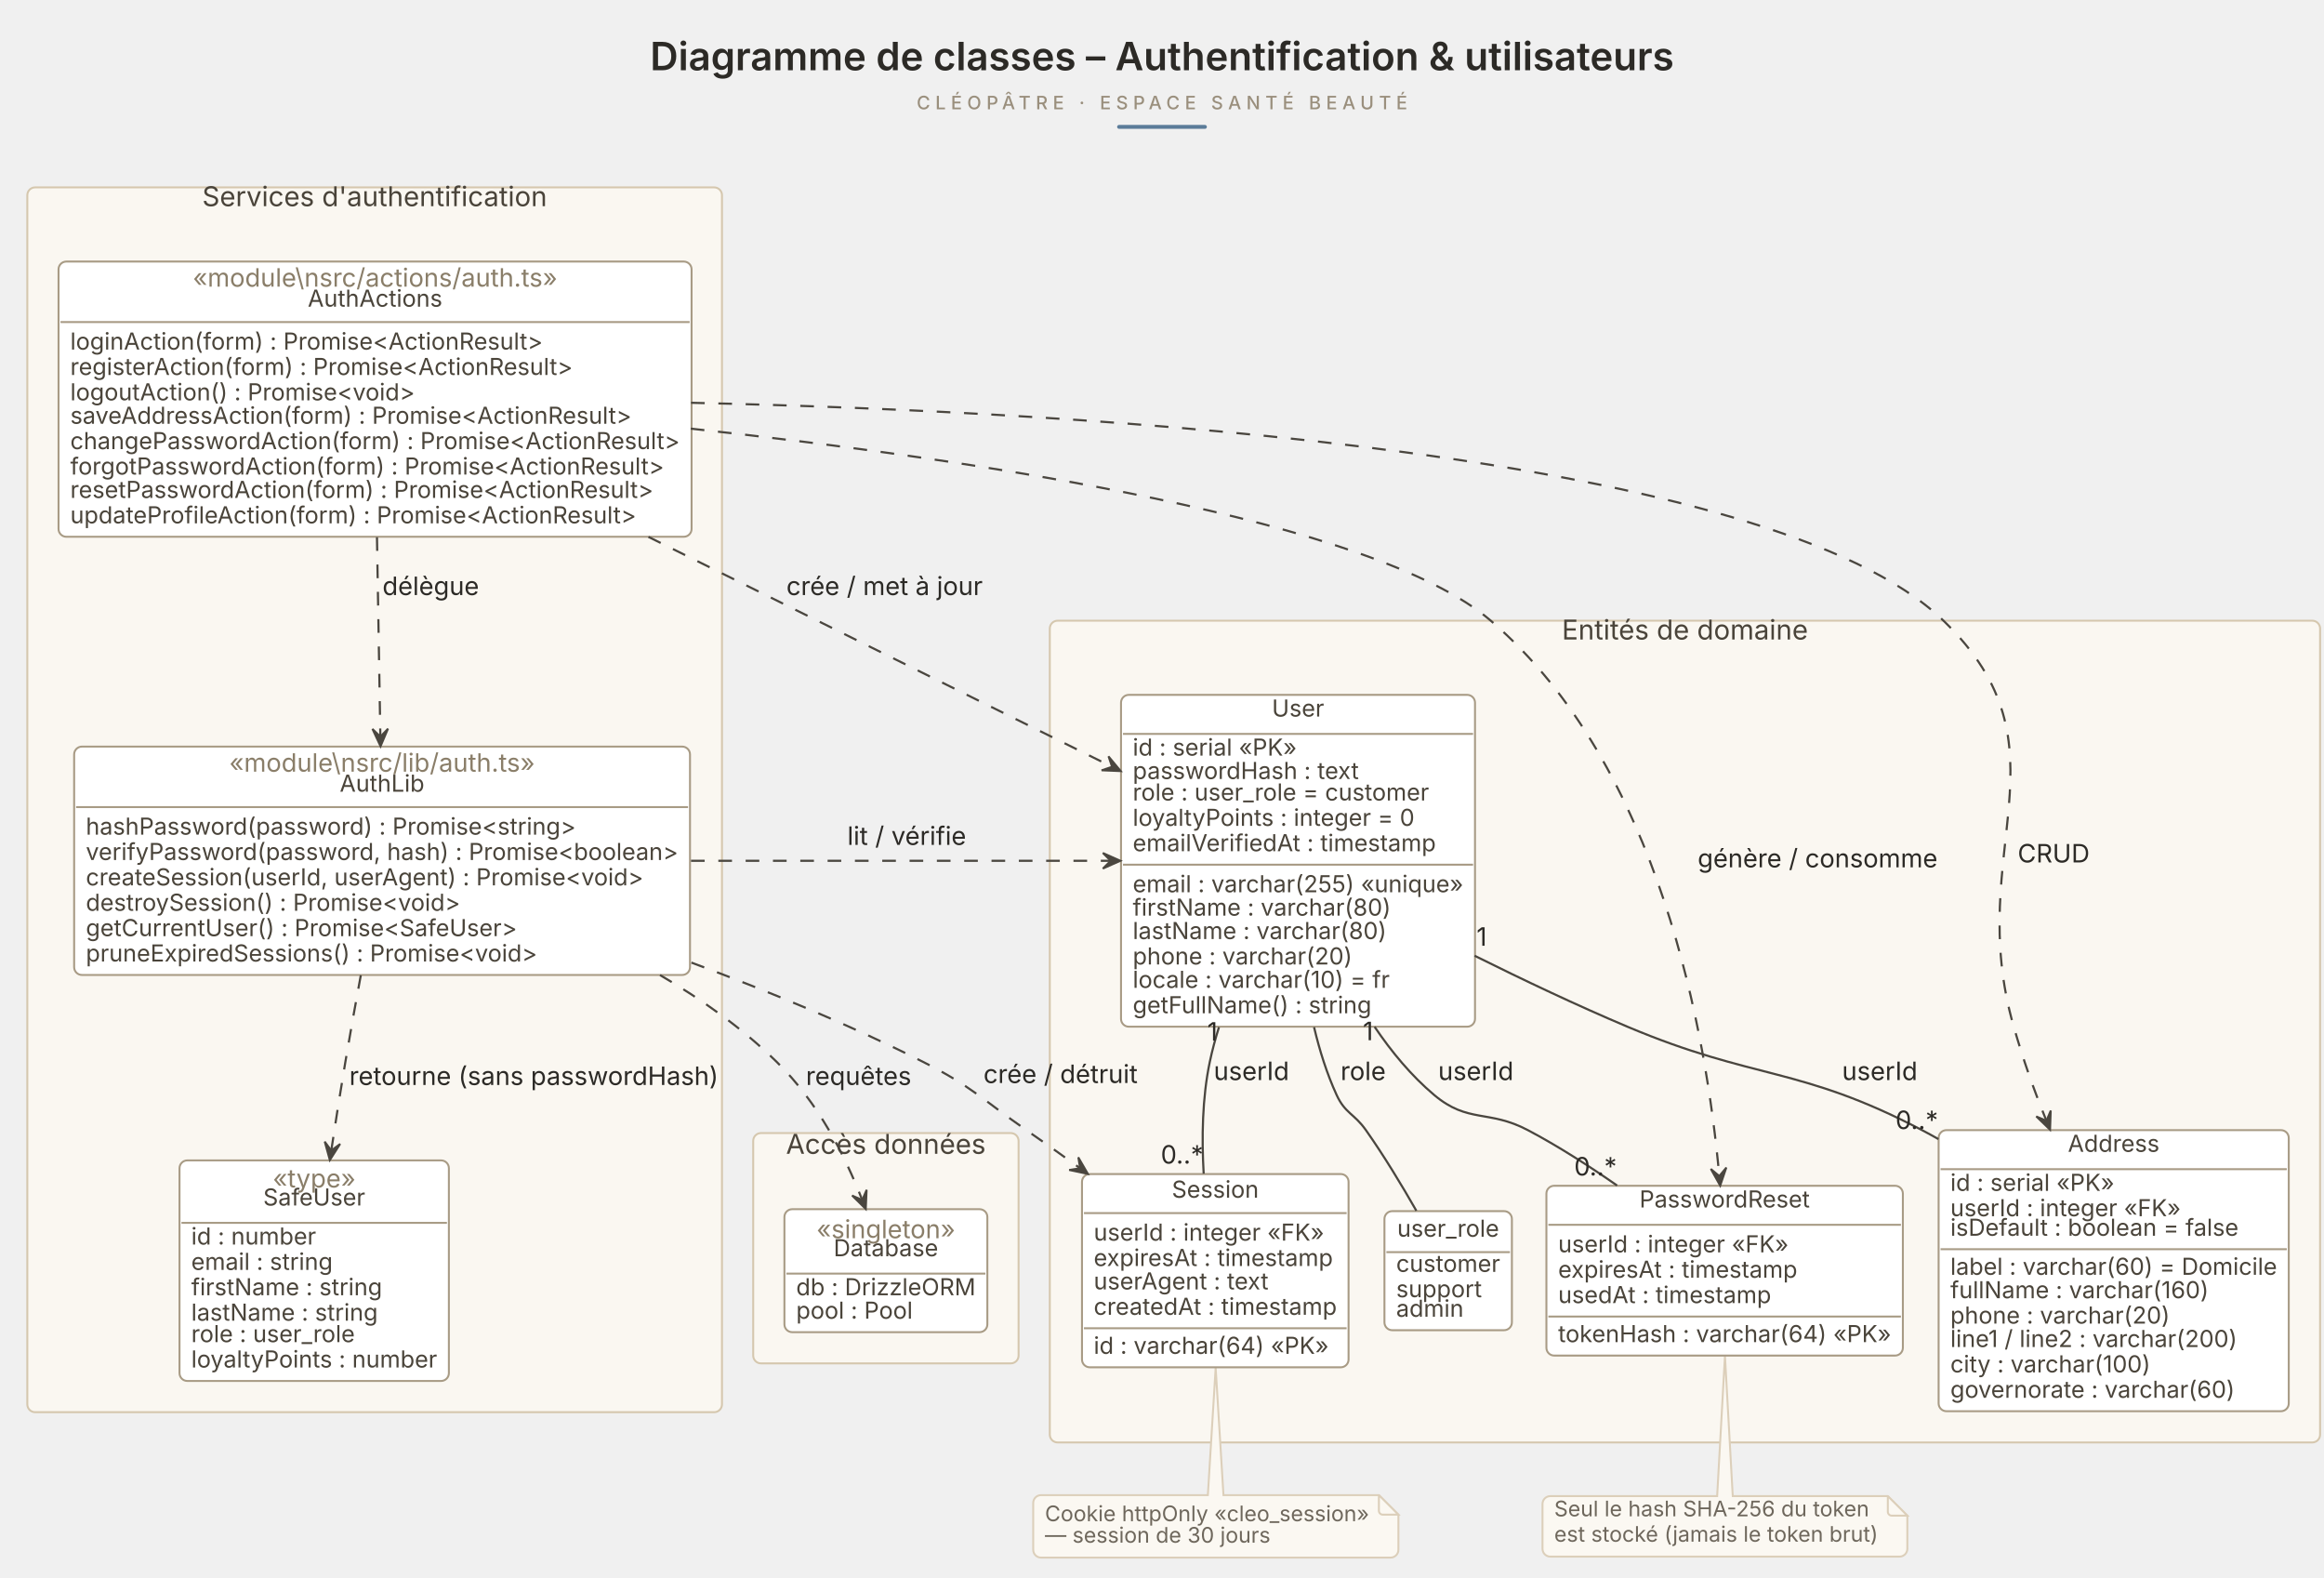
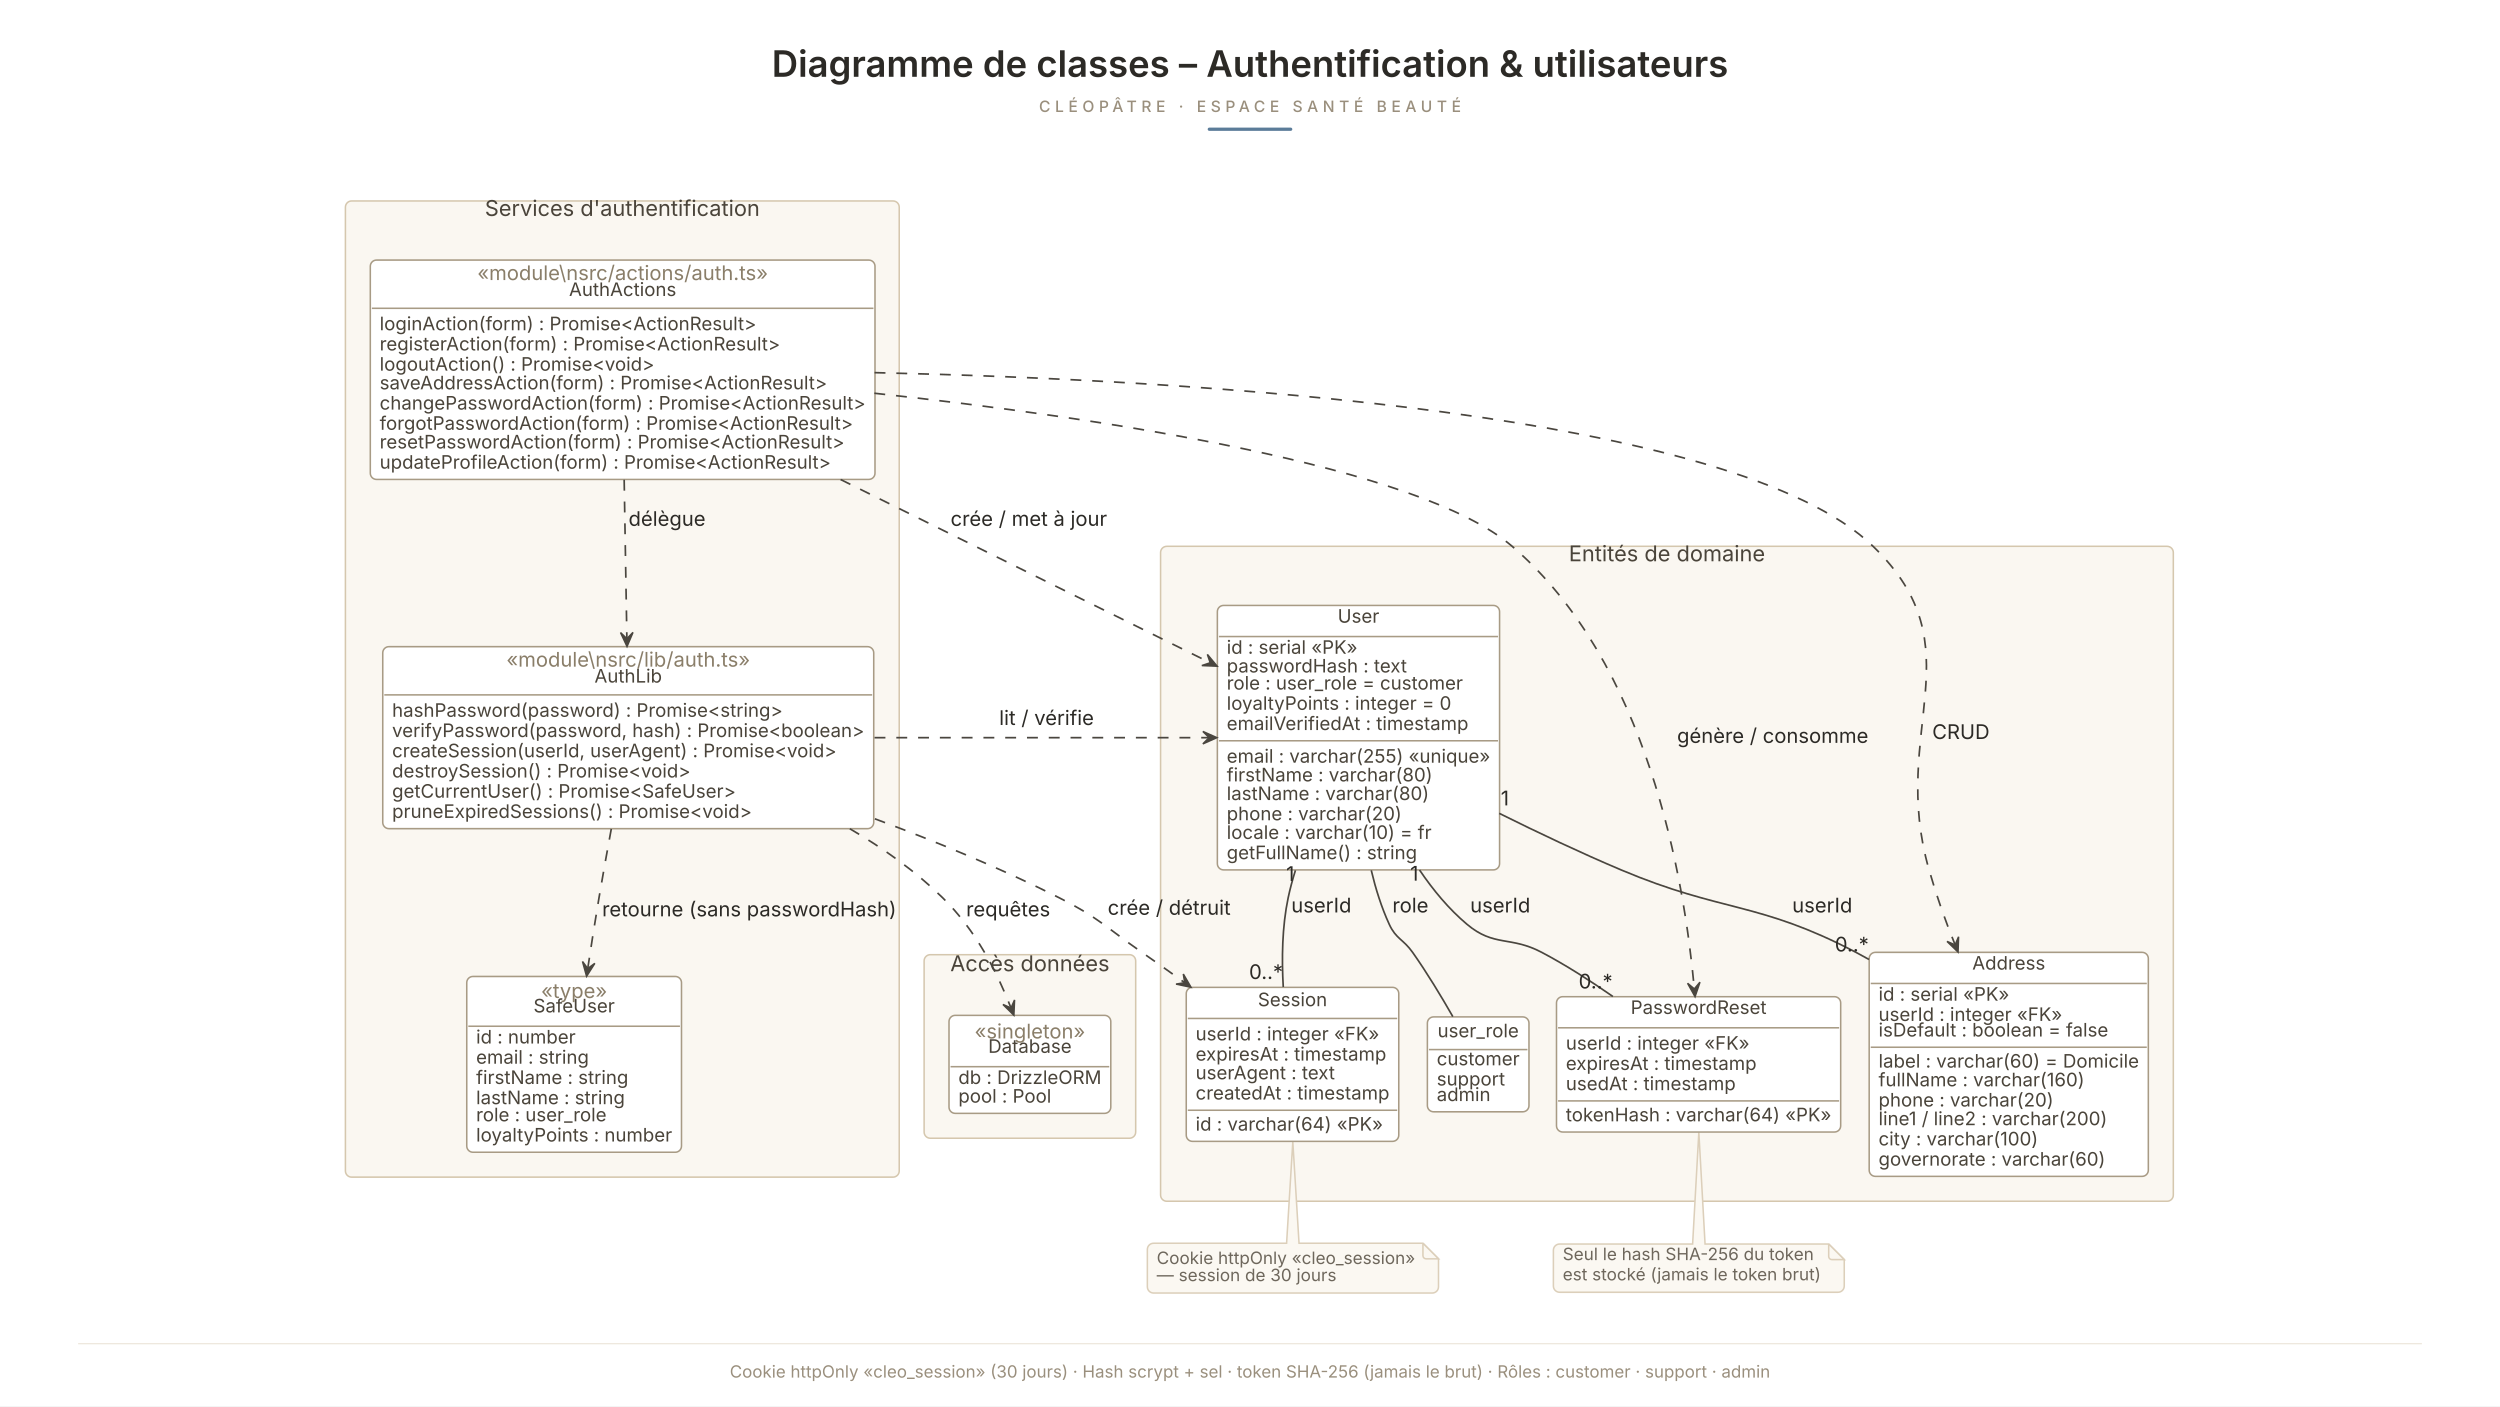
- <svg xmlns="http://www.w3.org/2000/svg" version="1.1" viewBox="0 0 1191 808" width="1191" height="808">
-   <g transform="translate(0,0)">
-     <text x="595.5" y="36" font-family="Inter" font-size="20" font-weight="600" fill="#2C2A26" text-anchor="middle">Diagramme de classes – Authentification &amp; utilisateurs</text>
-     <text x="595.5" y="56" font-family="Inter" font-size="9.5" font-weight="500" letter-spacing="2.6" fill="#9A8F7D" text-anchor="middle">CLÉOPÂTRE · ESPACE SANTÉ BEAUTÉ</text>
-     <rect x="572.5" y="64" width="46" height="2" rx="1" fill="#5B7C99" />
-   </g>
-   <g transform="translate(0,84)">
+ <svg xmlns="http://www.w3.org/2000/svg" version="1.1" viewBox="0 0 3840 2160" width="3840" height="2160">
+   <rect x="0" y="0" width="3840" height="2160" fill="#FFFFFF" />
+   <text x="1920.0" y="118" font-family="Inter" font-size="56" font-weight="600" fill="#2C2A26" text-anchor="middle">Diagramme de classes – Authentification &amp; utilisateurs</text>
+   <text x="1920.0" y="172" font-family="Inter" font-size="24" font-weight="500" letter-spacing="7" fill="#9A8F7D" text-anchor="middle">CLÉOPÂTRE · ESPACE SANTÉ BEAUTÉ</text>
+   <rect x="1855.0" y="196" width="130" height="5" rx="2.5" fill="#5B7C99" />
+   <g transform="translate(497.1,280.0) scale(2.3895)">
    <defs />
    <g>
      <g class="cluster" data-qualified-name="PE" id="ent0001" data-source-line="92">
        <rect x="538" y="234" width="651" height="421" rx="4" ry="4" fill="#FAF7F1" stroke="#D5C7AE" stroke-width="1" />
        <text x="800.41" y="243.62" font-size="14" fill="#4A443A" xml:space="preserve" style="white-space: pre" font-family="Inter">Entités de domaine</text>
      </g>
      <g class="cluster" data-qualified-name="PS" id="ent0007" data-source-line="137">
        <rect x="14" y="12" width="356" height="627.50" rx="4" ry="4" fill="#FAF7F1" stroke="#D5C7AE" stroke-width="1" />
        <text x="103.62" y="21.62" font-size="14" fill="#4A443A" xml:space="preserve" style="white-space: pre" font-family="Inter">Services d'authentification</text>
      </g>
      <g class="cluster" data-qualified-name="PD" id="ent0011" data-source-line="166">
        <rect x="386" y="496.50" width="136" height="118" rx="4" ry="4" fill="#FAF7F1" stroke="#D5C7AE" stroke-width="1" />
        <text x="402.81" y="507.12" font-size="14" fill="#4A443A" xml:space="preserve" style="white-space: pre" font-family="Inter">Accès données</text>
      </g>
      <g class="entity" data-qualified-name="GMN25" id="ent0026" data-source-line="189">
        <path d="M529.50,686 L529.50,710 A4,4 0 0 0 533.50,714 L712.65,714 A4,4 0 0 0 716.65,710 L716.65,692 L706.65,682 L627,682 L623,616.77 L619,682 L533.50,682 A4,4 0 0 0 529.50,686" fill="#FBF8F2" stroke="#DCCFBA" stroke-width="1" />
        <path d="M706.65,682 L706.65,690 A2,2 0 0 0 708.65,692 L716.65,692 L706.65,682" fill="#FBF8F2" stroke="#DCCFBA" stroke-width="1" />
        <text x="535.50" y="695.35" font-size="11" fill="#6E675C" xml:space="preserve" style="white-space: pre" font-family="Inter">Cookie httpOnly «cleo_session»</text>
        <text x="535.50" y="706.35" font-size="11" fill="#6E675C" xml:space="preserve" style="white-space: pre" font-family="Inter">— session de 30 jours</text>
      </g>
      <g class="entity" data-qualified-name="GMN28" id="ent0029" data-source-line="194">
        <path d="M790.50,686.50 L790.50,709.50 A4,4 0 0 0 794.50,713.50 L973.47,713.50 A4,4 0 0 0 977.47,709.50 L977.47,692.50 L967.47,682.50 L888,682.50 L884,610.60 L880,682.50 L794.50,682.50 A4,4 0 0 0 790.50,686.50" fill="#FBF8F2" stroke="#DCCFBA" stroke-width="1" />
        <path d="M967.47,682.50 L967.47,690.50 A2,2 0 0 0 969.47,692.50 L977.47,692.50 L967.47,682.50" fill="#FBF8F2" stroke="#DCCFBA" stroke-width="1" />
        <text x="796.50" y="692.85" font-size="11" fill="#6E675C" xml:space="preserve" style="white-space: pre" font-family="Inter">Seul le hash SHA-256 du token</text>
        <text x="796.50" y="705.85" font-size="11" fill="#6E675C" xml:space="preserve" style="white-space: pre" font-family="Inter">est stocké (jamais le token brut)</text>
      </g>
      <g class="entity" data-qualified-name="PE.User" id="ent0002" data-source-line="93">
        <rect x="574.50" y="272" width="181.41" height="170" rx="4" ry="4" fill="#FFFFFF" stroke="#A89B85" stroke-width="1" />
        <text x="651.82" y="283.11" font-size="12" fill="#4A443A" xml:space="preserve" style="white-space: pre" font-family="Inter">User</text>
        <line x1="575.50" y1="292" x2="754.91" y2="292" stroke="#A89B85" stroke-width="1" />
        <text x="580.50" y="303.11" font-size="12" fill="#4A443A" xml:space="preserve" style="white-space: pre" font-family="Inter">id : serial «PK»</text>
        <text x="580.50" y="315.11" font-size="12" fill="#4A443A" xml:space="preserve" style="white-space: pre" font-family="Inter">passwordHash : text</text>
        <text x="580.50" y="326.11" font-size="12" fill="#4A443A" xml:space="preserve" style="white-space: pre" font-family="Inter">role : user_role = customer</text>
        <text x="580.50" y="339.11" font-size="12" fill="#4A443A" xml:space="preserve" style="white-space: pre" font-family="Inter">loyaltyPoints : integer = 0</text>
        <text x="580.50" y="352.11" font-size="12" fill="#4A443A" xml:space="preserve" style="white-space: pre" font-family="Inter">emailVerifiedAt : timestamp</text>
        <line x1="575.50" y1="359" x2="754.91" y2="359" stroke="#A89B85" stroke-width="1" />
        <text x="580.50" y="373.11" font-size="12" fill="#4A443A" xml:space="preserve" style="white-space: pre" font-family="Inter">email : varchar(255) «unique»</text>
        <text x="580.50" y="385.11" font-size="12" fill="#4A443A" xml:space="preserve" style="white-space: pre" font-family="Inter">firstName : varchar(80)</text>
        <text x="580.50" y="397.11" font-size="12" fill="#4A443A" xml:space="preserve" style="white-space: pre" font-family="Inter">lastName : varchar(80)</text>
        <text x="580.50" y="410.11" font-size="12" fill="#4A443A" xml:space="preserve" style="white-space: pre" font-family="Inter">phone : varchar(20)</text>
        <text x="580.50" y="422.11" font-size="12" fill="#4A443A" xml:space="preserve" style="white-space: pre" font-family="Inter">locale : varchar(10) = fr</text>
        <text x="580.50" y="435.11" font-size="12" fill="#4A443A" xml:space="preserve" style="white-space: pre" font-family="Inter">getFullName() : string</text>
      </g>
      <g class="entity" data-qualified-name="PE.Session" id="ent0003" data-source-line="106">
        <rect x="554.50" y="517.50" width="136.61" height="99" rx="4" ry="4" fill="#FFFFFF" stroke="#A89B85" stroke-width="1" />
        <text x="600.53" y="529.61" font-size="12" fill="#4A443A" xml:space="preserve" style="white-space: pre" font-family="Inter">Session</text>
        <line x1="555.50" y1="537.50" x2="690.11" y2="537.50" stroke="#A89B85" stroke-width="1" />
        <text x="560.50" y="551.61" font-size="12" fill="#4A443A" xml:space="preserve" style="white-space: pre" font-family="Inter">userId : integer «FK»</text>
        <text x="560.50" y="564.61" font-size="12" fill="#4A443A" xml:space="preserve" style="white-space: pre" font-family="Inter">expiresAt : timestamp</text>
        <text x="560.50" y="576.61" font-size="12" fill="#4A443A" xml:space="preserve" style="white-space: pre" font-family="Inter">userAgent : text</text>
        <text x="560.50" y="589.61" font-size="12" fill="#4A443A" xml:space="preserve" style="white-space: pre" font-family="Inter">createdAt : timestamp</text>
        <line x1="555.50" y1="596.50" x2="690.11" y2="596.50" stroke="#A89B85" stroke-width="1" />
        <text x="560.50" y="609.61" font-size="12" fill="#4A443A" xml:space="preserve" style="white-space: pre" font-family="Inter">id : varchar(64) «PK»</text>
      </g>
      <g class="entity" data-qualified-name="PE.Address" id="ent0004" data-source-line="113">
        <rect x="993.50" y="495" width="179.44" height="144" rx="4" ry="4" fill="#FFFFFF" stroke="#A89B85" stroke-width="1" />
        <text x="1059.74" y="506.11" font-size="12" fill="#4A443A" xml:space="preserve" style="white-space: pre" font-family="Inter">Address</text>
        <line x1="994.50" y1="515" x2="1171.94" y2="515" stroke="#A89B85" stroke-width="1" />
        <text x="999.50" y="526.11" font-size="12" fill="#4A443A" xml:space="preserve" style="white-space: pre" font-family="Inter">id : serial «PK»</text>
        <text x="999.50" y="539.11" font-size="12" fill="#4A443A" xml:space="preserve" style="white-space: pre" font-family="Inter">userId : integer «FK»</text>
        <text x="999.50" y="549.11" font-size="12" fill="#4A443A" xml:space="preserve" style="white-space: pre" font-family="Inter">isDefault : boolean = false</text>
        <line x1="994.50" y1="556" x2="1171.94" y2="556" stroke="#A89B85" stroke-width="1" />
        <text x="999.50" y="569.11" font-size="12" fill="#4A443A" xml:space="preserve" style="white-space: pre" font-family="Inter">label : varchar(60) = Domicile</text>
        <text x="999.50" y="581.11" font-size="12" fill="#4A443A" xml:space="preserve" style="white-space: pre" font-family="Inter">fullName : varchar(160)</text>
        <text x="999.50" y="594.11" font-size="12" fill="#4A443A" xml:space="preserve" style="white-space: pre" font-family="Inter">phone : varchar(20)</text>
        <text x="999.50" y="606.11" font-size="12" fill="#4A443A" xml:space="preserve" style="white-space: pre" font-family="Inter">line1 / line2 : varchar(200)</text>
        <text x="999.50" y="619.11" font-size="12" fill="#4A443A" xml:space="preserve" style="white-space: pre" font-family="Inter">city : varchar(100)</text>
        <text x="999.50" y="632.11" font-size="12" fill="#4A443A" xml:space="preserve" style="white-space: pre" font-family="Inter">governorate : varchar(60)</text>
      </g>
      <g class="entity" data-qualified-name="PE.PasswordReset" id="ent0005" data-source-line="124">
        <rect x="792.50" y="523.50" width="182.68" height="87" rx="4" ry="4" fill="#FFFFFF" stroke="#A89B85" stroke-width="1" />
        <text x="840.17" y="534.61" font-size="12" fill="#4A443A" xml:space="preserve" style="white-space: pre" font-family="Inter">PasswordReset</text>
        <line x1="793.50" y1="543.50" x2="974.18" y2="543.50" stroke="#A89B85" stroke-width="1" />
        <text x="798.50" y="557.61" font-size="12" fill="#4A443A" xml:space="preserve" style="white-space: pre" font-family="Inter">userId : integer «FK»</text>
        <text x="798.50" y="570.61" font-size="12" fill="#4A443A" xml:space="preserve" style="white-space: pre" font-family="Inter">expiresAt : timestamp</text>
        <text x="798.50" y="583.61" font-size="12" fill="#4A443A" xml:space="preserve" style="white-space: pre" font-family="Inter">usedAt : timestamp</text>
        <line x1="793.50" y1="590.50" x2="974.18" y2="590.50" stroke="#A89B85" stroke-width="1" />
        <text x="798.50" y="603.61" font-size="12" fill="#4A443A" xml:space="preserve" style="white-space: pre" font-family="Inter">tokenHash : varchar(64) «PK»</text>
      </g>
      <g class="entity" data-qualified-name="PE.user_role" id="ent0006" data-source-line="130">
        <rect x="709.50" y="536.50" width="65.31" height="61" rx="4" ry="4" fill="#FFFFFF" stroke="#A89B85" stroke-width="1" />
        <text x="716.03" y="549.61" font-size="12" fill="#4A443A" xml:space="preserve" style="white-space: pre" font-family="Inter">user_role</text>
        <line x1="710.50" y1="557.50" x2="773.81" y2="557.50" stroke="#A89B85" stroke-width="1" />
        <text x="715.50" y="567.61" font-size="12" fill="#4A443A" xml:space="preserve" style="white-space: pre" font-family="Inter">customer</text>
        <text x="715.50" y="580.61" font-size="12" fill="#4A443A" xml:space="preserve" style="white-space: pre" font-family="Inter">support</text>
        <text x="715.50" y="590.61" font-size="12" fill="#4A443A" xml:space="preserve" style="white-space: pre" font-family="Inter">admin</text>
      </g>
      <g class="entity" data-qualified-name="PS.AuthLib" id="ent0008" data-source-line="138">
        <rect x="38" y="298.50" width="315.61" height="117" rx="4" ry="4" fill="#FFFFFF" stroke="#A89B85" stroke-width="1" />
        <text x="117.47" y="311.36" font-size="13" fill="#8A7E69" xml:space="preserve" style="white-space: pre" font-family="Inter">«module\nsrc/lib/auth.ts»</text>
        <text x="174.08" y="321.61" font-size="12" fill="#4A443A" xml:space="preserve" style="white-space: pre" font-family="Inter">AuthLib</text>
        <line x1="39" y1="329.50" x2="352.61" y2="329.50" stroke="#A89B85" stroke-width="1" />
        <text x="44" y="343.61" font-size="12" fill="#4A443A" xml:space="preserve" style="white-space: pre" font-family="Inter">hashPassword(password) : Promise&lt;string&gt;</text>
        <text x="44" y="356.61" font-size="12" fill="#4A443A" xml:space="preserve" style="white-space: pre" font-family="Inter">verifyPassword(password, hash) : Promise&lt;boolean&gt;</text>
        <text x="44" y="369.61" font-size="12" fill="#4A443A" xml:space="preserve" style="white-space: pre" font-family="Inter">createSession(userId, userAgent) : Promise&lt;void&gt;</text>
        <text x="44" y="382.61" font-size="12" fill="#4A443A" xml:space="preserve" style="white-space: pre" font-family="Inter">destroySession() : Promise&lt;void&gt;</text>
        <text x="44" y="395.61" font-size="12" fill="#4A443A" xml:space="preserve" style="white-space: pre" font-family="Inter">getCurrentUser() : Promise&lt;SafeUser&gt;</text>
        <text x="44" y="408.61" font-size="12" fill="#4A443A" xml:space="preserve" style="white-space: pre" font-family="Inter">pruneExpiredSessions() : Promise&lt;void&gt;</text>
      </g>
      <g class="entity" data-qualified-name="PS.AuthActions" id="ent0009" data-source-line="146">
        <rect x="30" y="50" width="324.42" height="141" rx="4" ry="4" fill="#FFFFFF" stroke="#A89B85" stroke-width="1" />
        <text x="98.78" y="62.86" font-size="13" fill="#8A7E69" xml:space="preserve" style="white-space: pre" font-family="Inter">«module\nsrc/actions/auth.ts»</text>
        <text x="157.72" y="73.11" font-size="12" fill="#4A443A" xml:space="preserve" style="white-space: pre" font-family="Inter">AuthActions</text>
        <line x1="31" y1="81" x2="353.42" y2="81" stroke="#A89B85" stroke-width="1" />
        <text x="36" y="95.11" font-size="12" fill="#4A443A" xml:space="preserve" style="white-space: pre" font-family="Inter">loginAction(form) : Promise&lt;ActionResult&gt;</text>
        <text x="36" y="108.11" font-size="12" fill="#4A443A" xml:space="preserve" style="white-space: pre" font-family="Inter">registerAction(form) : Promise&lt;ActionResult&gt;</text>
        <text x="36" y="121.11" font-size="12" fill="#4A443A" xml:space="preserve" style="white-space: pre" font-family="Inter">logoutAction() : Promise&lt;void&gt;</text>
        <text x="36" y="133.11" font-size="12" fill="#4A443A" xml:space="preserve" style="white-space: pre" font-family="Inter">saveAddressAction(form) : Promise&lt;ActionResult&gt;</text>
        <text x="36" y="146.11" font-size="12" fill="#4A443A" xml:space="preserve" style="white-space: pre" font-family="Inter">changePasswordAction(form) : Promise&lt;ActionResult&gt;</text>
        <text x="36" y="159.11" font-size="12" fill="#4A443A" xml:space="preserve" style="white-space: pre" font-family="Inter">forgotPasswordAction(form) : Promise&lt;ActionResult&gt;</text>
        <text x="36" y="171.11" font-size="12" fill="#4A443A" xml:space="preserve" style="white-space: pre" font-family="Inter">resetPasswordAction(form) : Promise&lt;ActionResult&gt;</text>
        <text x="36" y="184.11" font-size="12" fill="#4A443A" xml:space="preserve" style="white-space: pre" font-family="Inter">updateProfileAction(form) : Promise&lt;ActionResult&gt;</text>
      </g>
      <g class="entity" data-qualified-name="PS.SafeUser" id="ent0010" data-source-line="156">
        <rect x="92" y="510.50" width="138.04" height="113" rx="4" ry="4" fill="#FFFFFF" stroke="#A89B85" stroke-width="1" />
        <text x="139.77" y="524.36" font-size="13" fill="#8A7E69" xml:space="preserve" style="white-space: pre" font-family="Inter">«type»</text>
        <text x="134.87" y="533.61" font-size="12" fill="#4A443A" xml:space="preserve" style="white-space: pre" font-family="Inter">SafeUser</text>
        <line x1="93" y1="542.50" x2="229.04" y2="542.50" stroke="#A89B85" stroke-width="1" />
        <text x="98" y="553.61" font-size="12" fill="#4A443A" xml:space="preserve" style="white-space: pre" font-family="Inter">id : number</text>
        <text x="98" y="566.61" font-size="12" fill="#4A443A" xml:space="preserve" style="white-space: pre" font-family="Inter">email : string</text>
        <text x="98" y="579.61" font-size="12" fill="#4A443A" xml:space="preserve" style="white-space: pre" font-family="Inter">firstName : string</text>
        <text x="98" y="592.61" font-size="12" fill="#4A443A" xml:space="preserve" style="white-space: pre" font-family="Inter">lastName : string</text>
        <text x="98" y="603.61" font-size="12" fill="#4A443A" xml:space="preserve" style="white-space: pre" font-family="Inter">role : user_role</text>
        <text x="98" y="616.61" font-size="12" fill="#4A443A" xml:space="preserve" style="white-space: pre" font-family="Inter">loyaltyPoints : number</text>
      </g>
      <g class="entity" data-qualified-name="PD.Database" id="ent0012" data-source-line="167">
        <rect x="402" y="535.50" width="104" height="63" rx="4" ry="4" fill="#FFFFFF" stroke="#A89B85" stroke-width="1" />
        <text x="418.43" y="550.36" font-size="13" fill="#8A7E69" xml:space="preserve" style="white-space: pre" font-family="Inter">«singleton»</text>
        <text x="427.17" y="559.61" font-size="12" fill="#4A443A" xml:space="preserve" style="white-space: pre" font-family="Inter">Database</text>
        <line x1="403" y1="568.50" x2="505" y2="568.50" stroke="#A89B85" stroke-width="1" />
        <text x="408" y="579.61" font-size="12" fill="#4A443A" xml:space="preserve" style="white-space: pre" font-family="Inter">db : DrizzleORM</text>
        <text x="408" y="591.61" font-size="12" fill="#4A443A" xml:space="preserve" style="white-space: pre" font-family="Inter">pool : Pool</text>
      </g>
      <g class="link" data-entity-1="ent0002" data-entity-2="ent0003" id="lnk13" data-link-type="association">
        <path d="M624.688,442.269 C622.835,448.184 621.237,454.129 620,460 C616.108,478.465 615.813,499.136 616.86,517.288" fill="none" stroke="#4A463F" stroke-width="1.10" />
        <text x="622" y="469.36" font-size="13" fill="#2C2A26" xml:space="preserve" style="white-space: pre" font-family="Inter">userId</text>
        <text x="594.86" y="512.15" font-size="13" fill="#2C2A26" xml:space="preserve" style="white-space: pre" font-family="Inter">0..*</text>
        <text x="618.69" y="449.13" font-size="13" fill="#2C2A26" xml:space="preserve" style="white-space: pre" font-family="Inter">1</text>
      </g>
      <g class="link" data-entity-1="ent0002" data-entity-2="ent0005" id="lnk14" data-link-type="association">
        <path d="M704.451,442.056 C713.17,454.951 723.348,467.207 735,477 C752.442,491.659 762.851,484.363 783,495 C798.448,503.156 814.297,513.314 828.725,523.374" fill="none" stroke="#4A463F" stroke-width="1.10" />
        <text x="737" y="469.36" font-size="13" fill="#2C2A26" xml:space="preserve" style="white-space: pre" font-family="Inter">userId</text>
        <text x="806.72" y="518.24" font-size="13" fill="#2C2A26" xml:space="preserve" style="white-space: pre" font-family="Inter">0..*</text>
        <text x="698.45" y="448.92" font-size="13" fill="#2C2A26" xml:space="preserve" style="white-space: pre" font-family="Inter">1</text>
      </g>
      <g class="link" data-entity-1="ent0002" data-entity-2="ent0004" id="lnk15" data-link-type="association">
        <path d="M755.694,405.652 C780.771,418.119 808.191,431.106 834,442 C899.527,469.659 921.987,462.013 985,495 C987.792,496.462 990.593,497.996 993.393,499.589" fill="none" stroke="#4A463F" stroke-width="1.10" />
        <text x="944" y="469.36" font-size="13" fill="#2C2A26" xml:space="preserve" style="white-space: pre" font-family="Inter">userId</text>
        <text x="971.39" y="494.45" font-size="13" fill="#2C2A26" xml:space="preserve" style="white-space: pre" font-family="Inter">0..*</text>
        <text x="756.69" y="400.52" font-size="13" fill="#2C2A26" xml:space="preserve" style="white-space: pre" font-family="Inter">1</text>
      </g>
      <g class="link" data-entity-1="ent0002" data-entity-2="ent0006" id="lnk16" data-link-type="association">
        <path d="M673.431,442.258 C676.259,454.231 680.015,466.149 685,477 C689.347,486.463 693.996,486.491 700,495 C709.247,508.106 718.442,523.334 725.861,536.319" fill="none" stroke="#4A463F" stroke-width="1.10" />
        <text x="687" y="469.36" font-size="13" fill="#2C2A26" xml:space="preserve" style="white-space: pre" font-family="Inter">role</text>
      </g>
      <g class="link" data-entity-1="ent0009" data-entity-2="ent0008" id="lnk17" data-link-type="dependency">
        <polygon points="195.02,298.38 198.86,289.32 194.93,293.39 190.86,289.45 195.02,298.38" fill="#4A463F" stroke="#4A463F" stroke-width="1" />
        <path d="M193.189,191.223 C193.772,225.38 194.38,261.015 194.932,293.386" fill="none" stroke="#4A463F" stroke-width="1.10" stroke-dasharray="7,7" />
        <text x="196" y="220.86" font-size="13" fill="#2C2A26" xml:space="preserve" style="white-space: pre" font-family="Inter">délègue</text>
      </g>
      <g class="link" data-entity-1="ent0009" data-entity-2="ent0002" id="lnk18" data-link-type="dependency">
        <polygon points="574.37,311.07 568.08,303.49 569.89,308.85 564.53,310.65 574.37,311.07" fill="#4A463F" stroke="#4A463F" stroke-width="1" />
        <path d="M332.315,191.064 C410.621,229.886 501.404,274.894 569.89,308.847" fill="none" stroke="#4A463F" stroke-width="1.10" stroke-dasharray="7,7" />
        <text x="403" y="220.86" font-size="13" fill="#2C2A26" xml:space="preserve" style="white-space: pre" font-family="Inter">crée / met à jour</text>
      </g>
      <g class="link" data-entity-1="ent0009" data-entity-2="ent0004" id="lnk19" data-link-type="dependency">
        <polygon points="1050.62,494.82 1050.96,484.98 1048.74,490.19 1043.54,487.97 1050.62,494.82" fill="#4A463F" stroke="#4A463F" stroke-width="1" />
        <path d="M354.144,122.357 C562.258,127.025 907.143,147.973 996,234 C1063.405,299.258 1006.001,351.855 1032,442 C1037.031,459.445 1041.859,473.135 1048.744,490.186" fill="none" stroke="#4A463F" stroke-width="1.10" stroke-dasharray="7,7" />
        <text x="1034" y="357.86" font-size="13" fill="#2C2A26" xml:space="preserve" style="white-space: pre" font-family="Inter">CRUD</text>
      </g>
      <g class="link" data-entity-1="ent0009" data-entity-2="ent0005" id="lnk20" data-link-type="dependency">
        <polygon points="881.56,523.48 884.72,514.16 881.10,518.50 876.76,514.88 881.56,523.48" fill="#4A463F" stroke="#4A463F" stroke-width="1" />
        <path d="M354.014,135.6 C500.941,151.481 703.51,182.104 764,234 C851.217,308.826 874.593,447.163 881.102,518.502" fill="none" stroke="#4A463F" stroke-width="1.10" stroke-dasharray="7,7" />
        <text x="870" y="360.36" font-size="13" fill="#2C2A26" xml:space="preserve" style="white-space: pre" font-family="Inter">génère / consomme</text>
      </g>
      <g class="link" data-entity-1="ent0008" data-entity-2="ent0002" id="lnk21" data-link-type="dependency">
        <polygon points="574.19,357 565.19,353 569.19,357 565.19,361 574.19,357" fill="#4A463F" stroke="#4A463F" stroke-width="1" />
        <path d="M354.128,357 C427.392,357 506.82,357 569.185,357" fill="none" stroke="#4A463F" stroke-width="1.10" stroke-dasharray="7,7" />
        <text x="434.25" y="348.86" font-size="13" fill="#2C2A26" xml:space="preserve" style="white-space: pre" font-family="Inter">lit / vérifie</text>
      </g>
      <g class="link" data-entity-1="ent0008" data-entity-2="ent0003" id="lnk22" data-link-type="dependency">
        <polygon points="557.56,517.45 552.62,508.93 553.51,514.51 547.93,515.41 557.56,517.45" fill="#4A463F" stroke="#4A463F" stroke-width="1" />
        <path d="M354.337,409.159 C393.859,423.86 435.615,441.093 473,460 C498.19,472.74 502.826,478.881 526,495 C536.279,502.15 543.019,506.917 553.514,514.514" fill="none" stroke="#4A463F" stroke-width="1.10" stroke-dasharray="7,7" />
        <text x="504" y="470.86" font-size="13" fill="#2C2A26" xml:space="preserve" style="white-space: pre" font-family="Inter">crée / détruit</text>
      </g>
      <g class="link" data-entity-1="ent0008" data-entity-2="ent0010" id="lnk23" data-link-type="dependency">
        <polygon points="169.03,510.38 174.32,502.07 169.77,505.43 166.41,500.88 169.03,510.38" fill="#4A463F" stroke="#4A463F" stroke-width="1" />
        <path d="M184.903,415.658 C182.218,430.118 179.425,445.613 177,460 C174.247,476.334 172.218,489.178 169.772,505.435" fill="none" stroke="#4A463F" stroke-width="1.10" stroke-dasharray="7,7" />
        <text x="179" y="471.86" font-size="13" fill="#2C2A26" xml:space="preserve" style="white-space: pre" font-family="Inter">retourne (sans passwordHash)</text>
      </g>
      <g class="link" data-entity-1="ent0008" data-entity-2="ent0012" id="lnk24" data-link-type="dependency">
        <polygon points="443.69,535.42 444.13,525.58 441.87,530.77 436.68,528.50 443.69,535.42" fill="#4A463F" stroke="#4A463F" stroke-width="1" />
        <path d="M338.249,415.551 C359.808,428.154 380.618,442.936 398,460 C419.536,481.142 432.816,507.686 441.866,530.766" fill="none" stroke="#4A463F" stroke-width="1.10" stroke-dasharray="7,7" />
        <text x="413" y="471.86" font-size="13" fill="#2C2A26" xml:space="preserve" style="white-space: pre" font-family="Inter">requêtes</text>
      </g>
    </g>
  </g>
+   <line x1="120" y1="2064" x2="3720" y2="2064" stroke="#E8E0D2" stroke-width="1.5" />
+   <text x="1920.0" y="2116" font-family="Inter" font-size="26" fill="#9A8F7D" text-anchor="middle">Cookie httpOnly «cleo_session» (30 jours)    ·    Hash scrypt + sel · token SHA-256 (jamais le brut)    ·    Rôles : customer · support · admin</text>
</svg>
